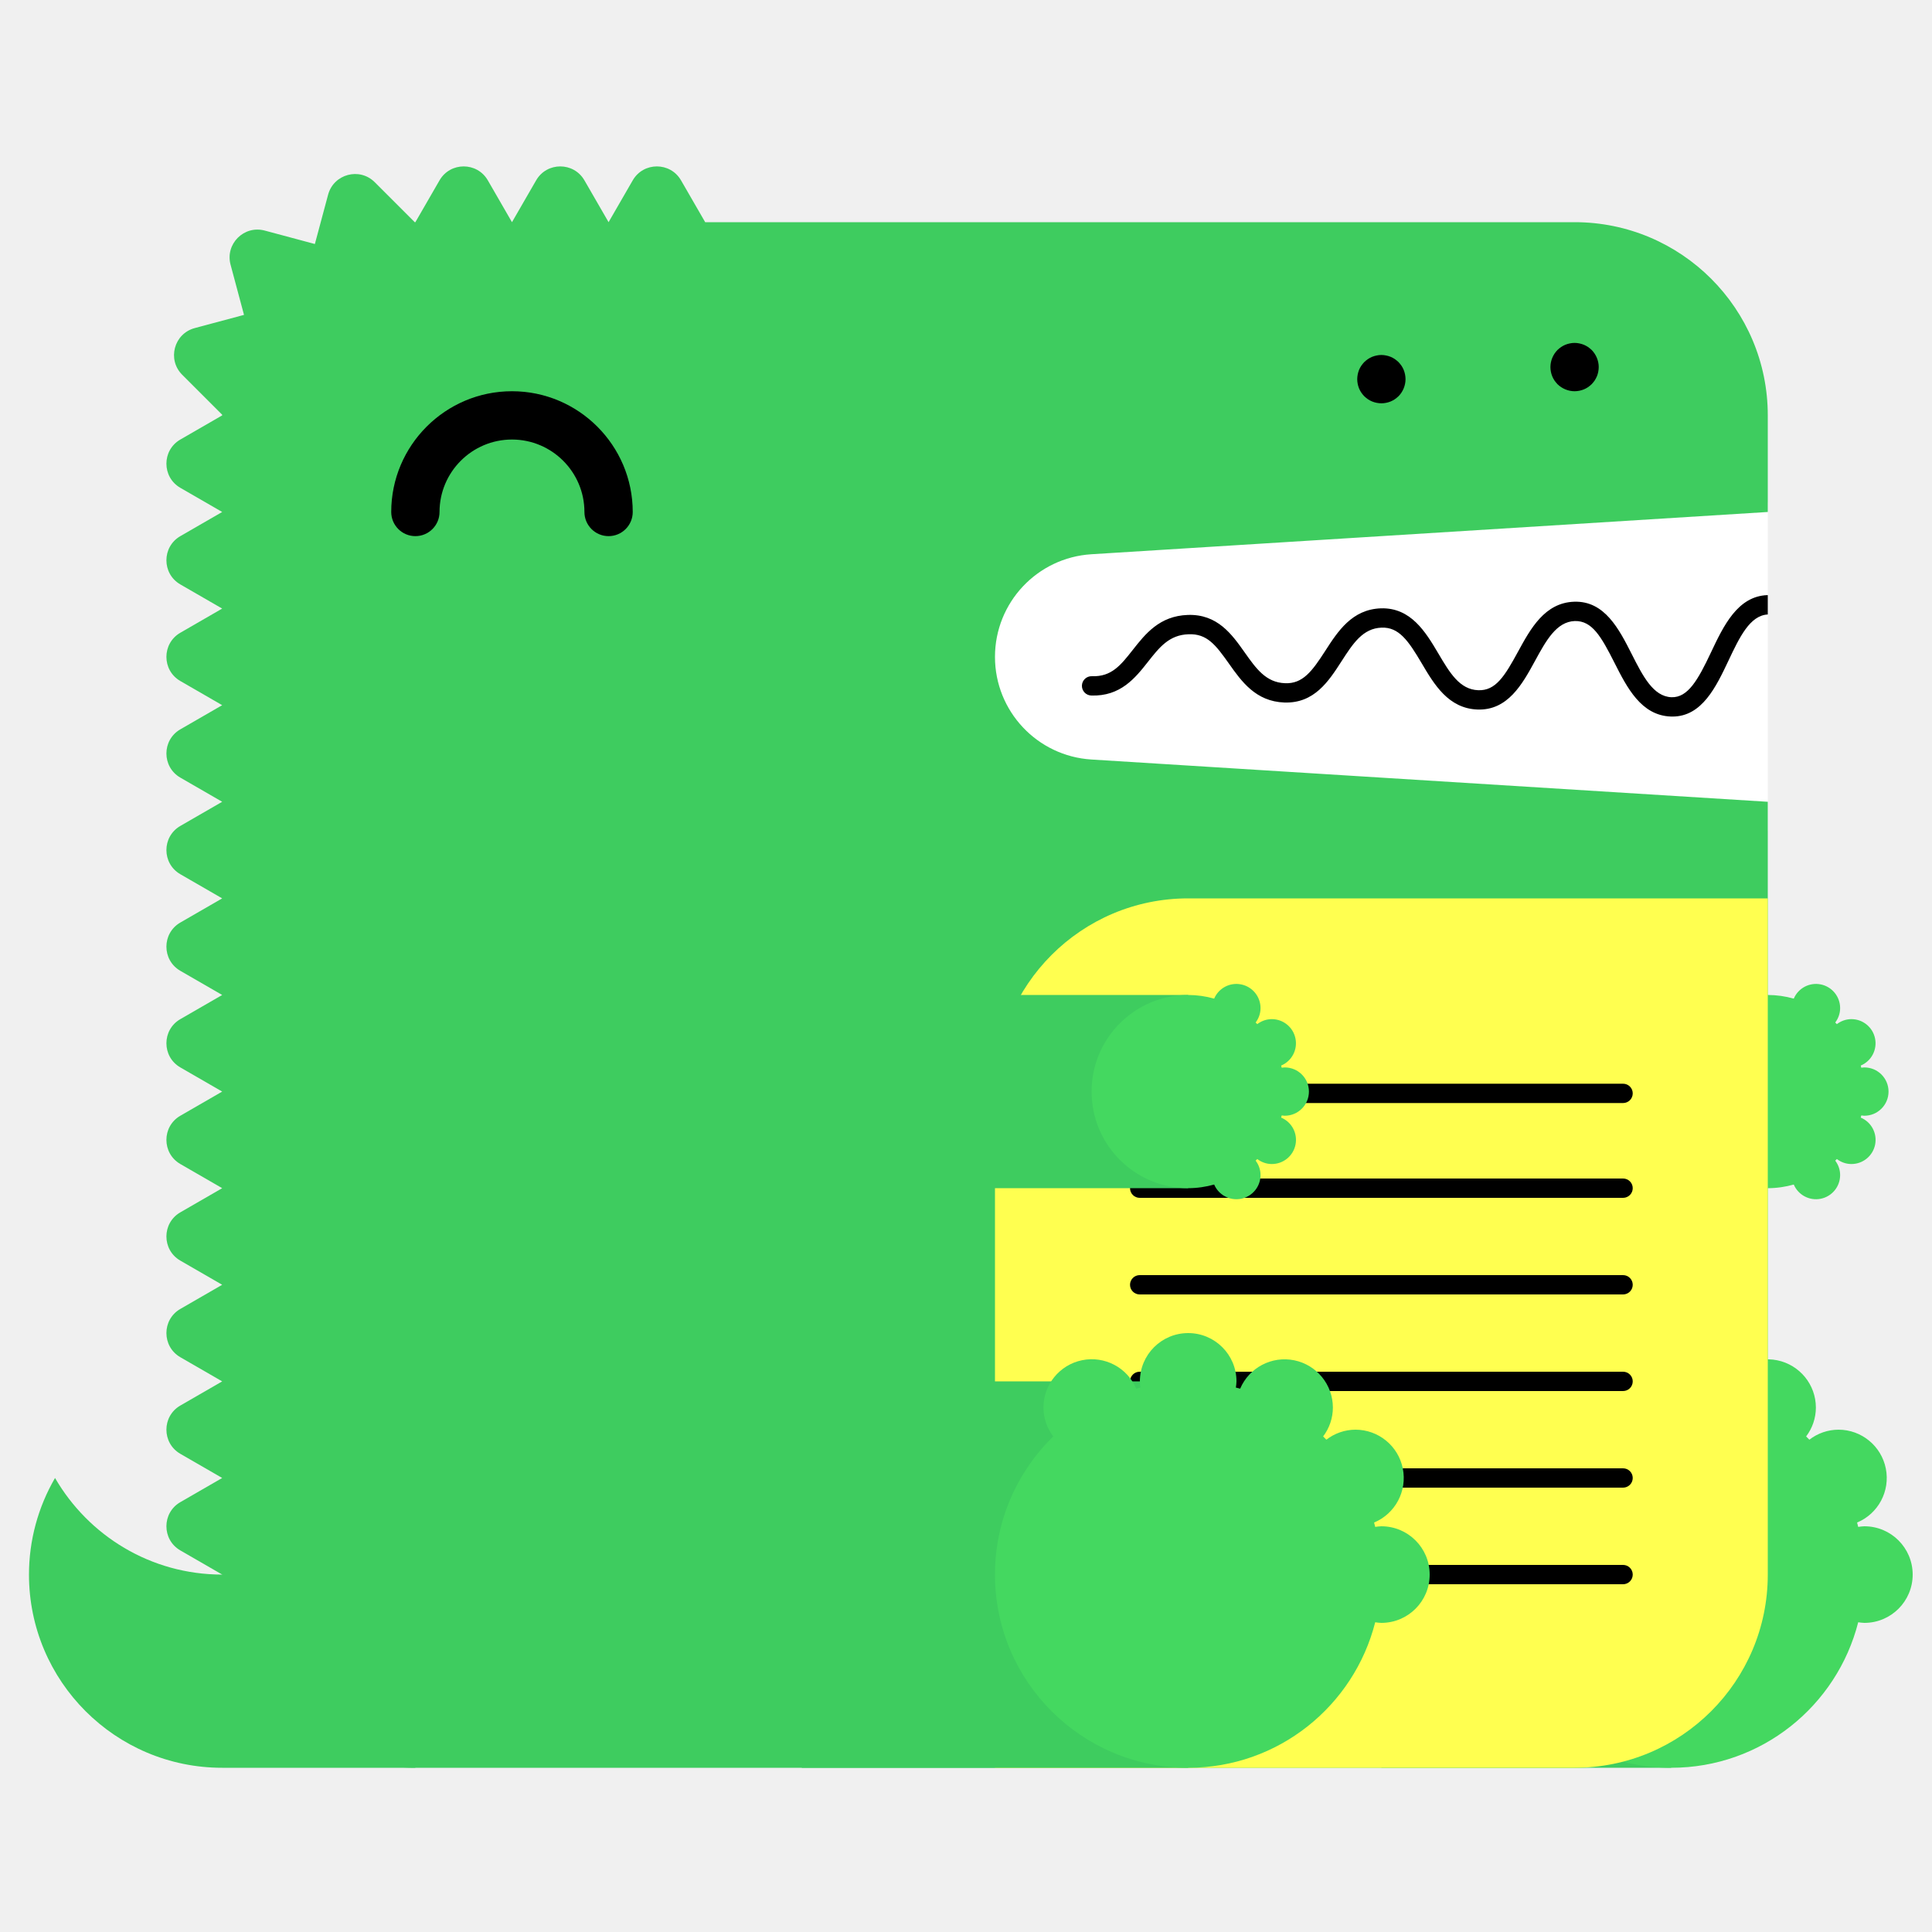
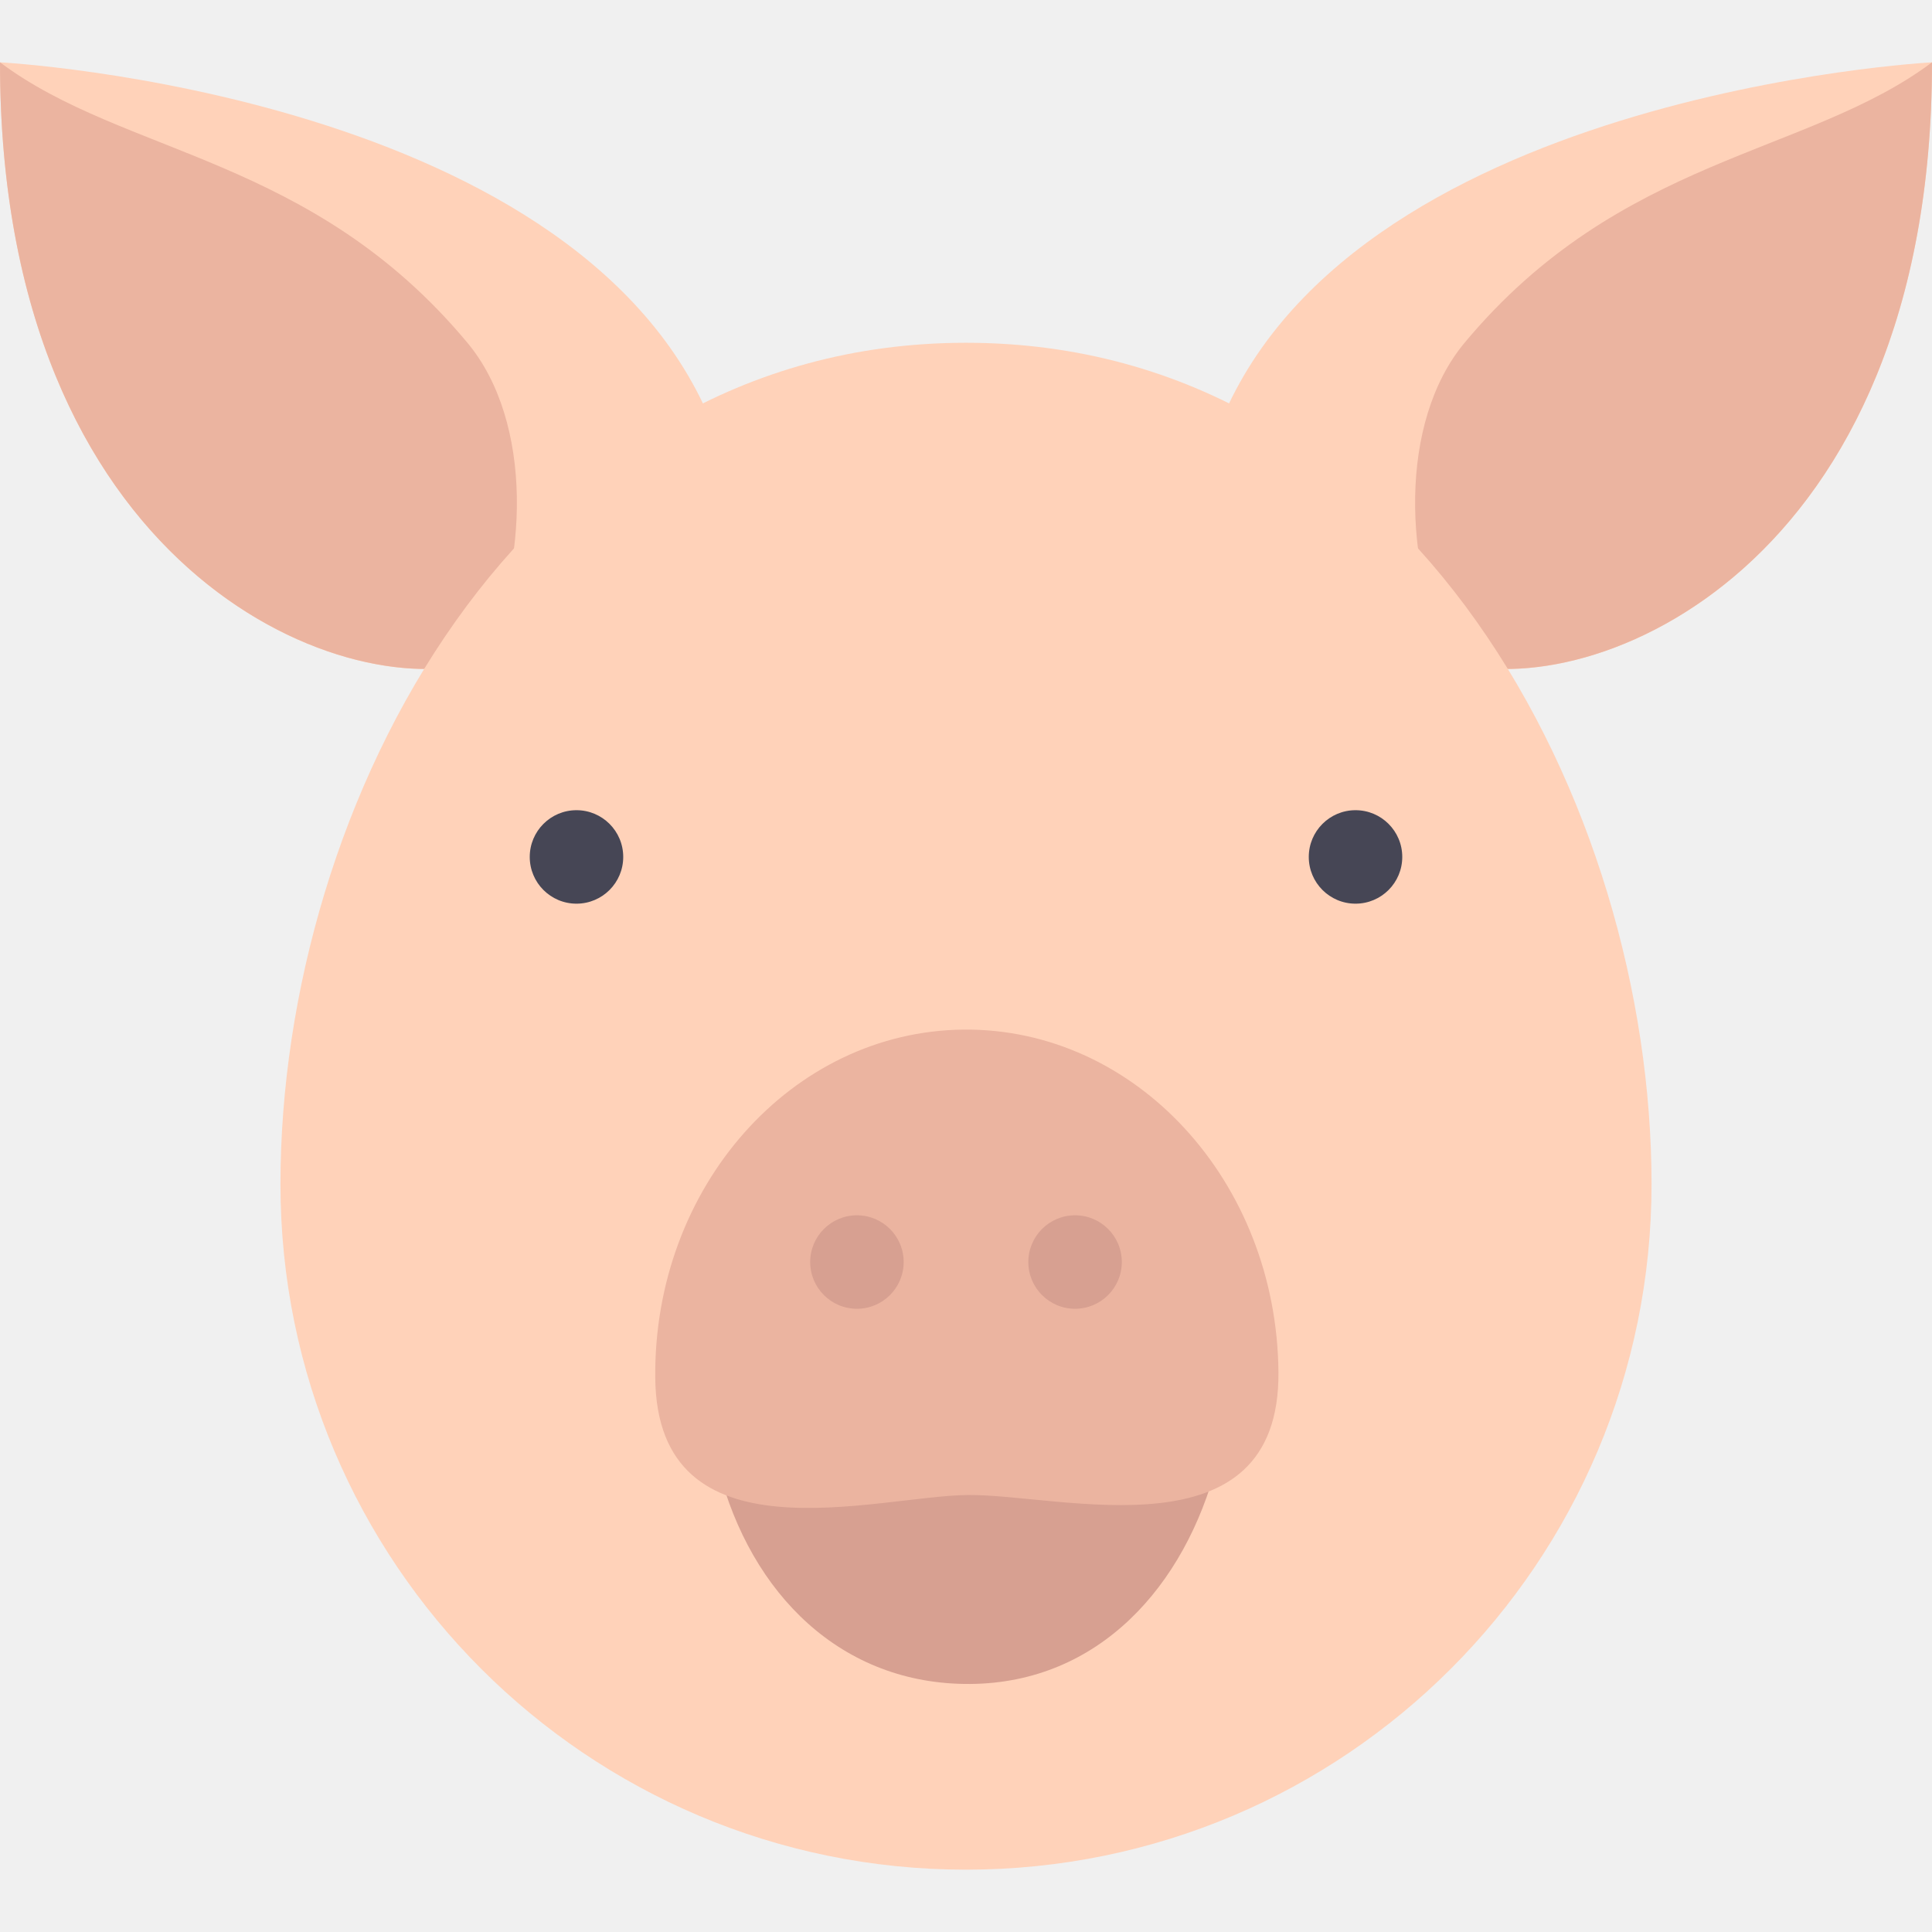
- <svg xmlns="http://www.w3.org/2000/svg" width="200" height="200" viewBox="0 0 200 200">
-   <g fill="none" fill-rule="evenodd">
-     <path fill="#FFF" d="M99 52h84v34H99z" />
-     <path d="M23 163c-7.398 0-13.843-4.027-17.303-10A19.886 19.886 0 0 0 3 163c0 11.046 8.954 20 20 20h20v-20H23z" fill="#3ECC5F" />
-     <path d="M112.98 57.376L183 53V43c0-11.046-8.954-20-20-20H73l-2.5-4.33c-1.112-1.925-3.889-1.925-5 0L63 23l-2.5-4.33c-1.111-1.925-3.889-1.925-5 0L53 23l-2.5-4.33c-1.111-1.925-3.889-1.925-5 0L43 23c-.022 0-.042.003-.065.003l-4.142-4.141c-1.57-1.571-4.252-.853-4.828 1.294l-1.369 5.104-5.192-1.392c-2.148-.575-4.111 1.389-3.535 3.536l1.39 5.193-5.102 1.367c-2.148.576-2.867 3.259-1.296 4.83l4.142 4.142c0 .021-.003.042-.003.064l-4.33 2.5c-1.925 1.111-1.925 3.889 0 5L23 53l-4.33 2.5c-1.925 1.111-1.925 3.889 0 5L23 63l-4.33 2.5c-1.925 1.111-1.925 3.889 0 5L23 73l-4.33 2.5c-1.925 1.111-1.925 3.889 0 5L23 83l-4.33 2.5c-1.925 1.111-1.925 3.889 0 5L23 93l-4.33 2.5c-1.925 1.111-1.925 3.889 0 5L23 103l-4.33 2.5c-1.925 1.111-1.925 3.889 0 5L23 113l-4.33 2.5c-1.925 1.111-1.925 3.889 0 5L23 123l-4.33 2.5c-1.925 1.111-1.925 3.889 0 5L23 133l-4.33 2.5c-1.925 1.111-1.925 3.889 0 5L23 143l-4.33 2.5c-1.925 1.111-1.925 3.889 0 5L23 153l-4.33 2.5c-1.925 1.111-1.925 3.889 0 5L23 163c0 11.046 8.954 20 20 20h120c11.046 0 20-8.954 20-20V83l-70.02-4.376A10.645 10.645 0 0 1 103 68c0-5.621 4.37-10.273 9.98-10.624" fill="#3ECC5F" />
-     <path fill="#3ECC5F" d="M143 183h30v-40h-30z" />
-     <path d="M193 158c-.219 0-.428.037-.639.064-.038-.15-.074-.301-.116-.451A5 5 0 0 0 190.32 148a4.96 4.96 0 0 0-3.016 1.036 26.531 26.531 0 0 0-.335-.336 4.955 4.955 0 0 0 1.011-2.987 5 5 0 0 0-9.599-1.959c-.148-.042-.297-.077-.445-.115.027-.211.064-.42.064-.639a5 5 0 0 0-5-5 5 5 0 0 0-5 5c0 .219.037.428.064.639-.148.038-.297.073-.445.115a4.998 4.998 0 0 0-9.599 1.959c0 1.125.384 2.151 1.011 2.987-3.717 3.632-6.031 8.693-6.031 14.3 0 11.046 8.954 20 20 20 9.339 0 17.16-6.41 19.361-15.064.211.027.42.064.639.064a5 5 0 0 0 5-5 5 5 0 0 0-5-5" fill="#44D860" />
-     <path fill="#3ECC5F" d="M153 123h30v-20h-30z" />
-     <path d="M193 115.5a2.5 2.5 0 1 0 0-5c-.109 0-.214.019-.319.032-.02-.075-.037-.15-.058-.225a2.501 2.501 0 0 0-.963-4.807c-.569 0-1.088.197-1.508.518a6.653 6.653 0 0 0-.168-.168c.314-.417.506-.931.506-1.494a2.5 2.5 0 0 0-4.8-.979A9.987 9.987 0 0 0 183 103c-5.522 0-10 4.478-10 10s4.478 10 10 10c.934 0 1.833-.138 2.69-.377a2.5 2.5 0 0 0 4.8-.979c0-.563-.192-1.077-.506-1.494.057-.055.113-.111.168-.168.42.321.939.518 1.508.518a2.5 2.5 0 0 0 .963-4.807c.021-.074.038-.15.058-.225.105.013.21.032.319.032" fill="#44D860" />
-     <path d="M63 55.5a2.5 2.5 0 0 1-2.5-2.5c0-4.136-3.364-7.5-7.5-7.5s-7.5 3.364-7.5 7.5a2.5 2.5 0 1 1-5 0c0-6.893 5.607-12.5 12.5-12.5S65.5 46.107 65.5 53a2.5 2.5 0 0 1-2.5 2.5" fill="#000" />
-     <path d="M103 183h60c11.046 0 20-8.954 20-20V93h-60c-11.046 0-20 8.954-20 20v70z" fill="#FFFF50" />
-     <path d="M168.02 124h-50.04a1 1 0 1 1 0-2h50.04a1 1 0 1 1 0 2m0 20h-50.04a1 1 0 1 1 0-2h50.04a1 1 0 1 1 0 2m0 20h-50.04a1 1 0 1 1 0-2h50.04a1 1 0 1 1 0 2m0-49.814h-50.04a1 1 0 1 1 0-2h50.04a1 1 0 1 1 0 2m0 19.814h-50.04a1 1 0 1 1 0-2h50.04a1 1 0 1 1 0 2m0 20h-50.04a1 1 0 1 1 0-2h50.04a1 1 0 1 1 0 2M183 61.611c-.012 0-.022-.006-.034-.005-3.09.105-4.552 3.196-5.842 5.923-1.346 2.85-2.387 4.703-4.093 4.647-1.889-.068-2.969-2.202-4.113-4.46-1.314-2.594-2.814-5.536-5.963-5.426-3.046.104-4.513 2.794-5.807 5.167-1.377 2.528-2.314 4.065-4.121 3.994-1.927-.07-2.951-1.805-4.136-3.813-1.321-2.236-2.848-4.75-5.936-4.664-2.994.103-4.465 2.385-5.763 4.4-1.373 2.13-2.335 3.428-4.165 3.351-1.973-.07-2.992-1.51-4.171-3.177-1.324-1.873-2.816-3.993-5.895-3.89-2.928.1-4.399 1.97-5.696 3.618-1.232 1.564-2.194 2.802-4.229 2.724a1 1 0 0 0-.072 2c3.017.101 4.545-1.8 5.872-3.487 1.177-1.496 2.193-2.787 4.193-2.855 1.926-.082 2.829 1.115 4.195 3.045 1.297 1.834 2.769 3.914 5.731 4.021 3.103.104 4.596-2.215 5.918-4.267 1.182-1.834 2.202-3.417 4.15-3.484 1.793-.067 2.769 1.35 4.145 3.681 1.297 2.197 2.766 4.686 5.787 4.796 3.125.108 4.634-2.62 5.949-5.035 1.139-2.088 2.214-4.06 4.119-4.126 1.793-.042 2.728 1.595 4.111 4.33 1.292 2.553 2.757 5.445 5.825 5.556l.169.003c3.064 0 4.518-3.075 5.805-5.794 1.139-2.41 2.217-4.68 4.067-4.773v-2z" fill="#000" />
-     <path fill="#3ECC5F" d="M83 183h40v-40H83z" />
-     <path d="M143 158c-.219 0-.428.037-.639.064-.038-.15-.074-.301-.116-.451A5 5 0 0 0 140.32 148a4.96 4.96 0 0 0-3.016 1.036 26.531 26.531 0 0 0-.335-.336 4.955 4.955 0 0 0 1.011-2.987 5 5 0 0 0-9.599-1.959c-.148-.042-.297-.077-.445-.115.027-.211.064-.42.064-.639a5 5 0 0 0-5-5 5 5 0 0 0-5 5c0 .219.037.428.064.639-.148.038-.297.073-.445.115a4.998 4.998 0 0 0-9.599 1.959c0 1.125.384 2.151 1.011 2.987-3.717 3.632-6.031 8.693-6.031 14.3 0 11.046 8.954 20 20 20 9.339 0 17.16-6.41 19.361-15.064.211.027.42.064.639.064a5 5 0 0 0 5-5 5 5 0 0 0-5-5" fill="#44D860" />
-     <path fill="#3ECC5F" d="M83 123h40v-20H83z" />
-     <path d="M133 115.5a2.5 2.5 0 1 0 0-5c-.109 0-.214.019-.319.032-.02-.075-.037-.15-.058-.225a2.501 2.501 0 0 0-.963-4.807c-.569 0-1.088.197-1.508.518a6.653 6.653 0 0 0-.168-.168c.314-.417.506-.931.506-1.494a2.5 2.5 0 0 0-4.8-.979A9.987 9.987 0 0 0 123 103c-5.522 0-10 4.478-10 10s4.478 10 10 10c.934 0 1.833-.138 2.69-.377a2.5 2.5 0 0 0 4.8-.979c0-.563-.192-1.077-.506-1.494.057-.055.113-.111.168-.168.42.321.939.518 1.508.518a2.5 2.5 0 0 0 .963-4.807c.021-.074.038-.15.058-.225.105.013.21.032.319.032" fill="#44D860" />
-     <path d="M143 41.75c-.16 0-.33-.02-.49-.05a2.52 2.52 0 0 1-.47-.14c-.15-.06-.29-.14-.431-.23-.13-.09-.259-.2-.38-.31-.109-.12-.219-.24-.309-.38s-.17-.28-.231-.43a2.619 2.619 0 0 1-.189-.96c0-.16.02-.33.05-.49.03-.16.08-.31.139-.47.061-.15.141-.29.231-.43.09-.13.2-.26.309-.38.121-.11.25-.22.38-.31.141-.09.281-.17.431-.23.149-.06.31-.11.47-.14.32-.07.65-.07.98 0 .159.03.32.08.47.14.149.06.29.14.43.23.13.09.259.2.38.31.11.12.22.25.31.38.09.14.17.28.23.43.06.16.11.31.14.47.029.16.05.33.05.49 0 .66-.271 1.31-.73 1.77-.121.11-.25.22-.38.31-.14.09-.281.17-.43.23a2.565 2.565 0 0 1-.96.19m20-1.25c-.66 0-1.3-.27-1.771-.73a3.802 3.802 0 0 1-.309-.38c-.09-.14-.17-.28-.231-.43a2.619 2.619 0 0 1-.189-.96c0-.66.27-1.3.729-1.77.121-.11.25-.22.38-.31.141-.09.281-.17.431-.23.149-.06.31-.11.47-.14.32-.07.66-.07.98 0 .159.03.32.08.47.14.149.06.29.14.43.23.13.09.259.2.38.31.459.47.73 1.11.73 1.77 0 .16-.021.33-.05.49-.03.16-.08.32-.14.47-.07.15-.14.29-.23.43-.09.13-.2.26-.31.38-.121.11-.25.22-.38.31-.14.09-.281.17-.43.23a2.565 2.565 0 0 1-.96.19" fill="#000" />
+ <svg xmlns="http://www.w3.org/2000/svg" height="800px" width="800px" version="1.1" id="Layer_1" viewBox="0 0 512.001 512.001" xml:space="preserve">
+   <path style="fill:#FFD2B9;" d="M0,16.516c0,140.387,99.097,173.42,132.129,156.904l57.807-57.807C156.904,24.774,0,16.516,0,16.516z  " />
+   <path style="fill:#EBB4A0;" d="M127.341,175.275c12.762-25.028,14.067-63.393-3.469-84.436C82.581,41.29,33.032,41.29,0,16.516  C0,150.706,90.499,186.772,127.341,175.275z" />
+   <path style="fill:#FFD2B9;" d="M512,16.516c0,140.387-99.097,173.42-132.129,156.904l-57.807-57.807  C355.098,24.774,512,16.516,512,16.516z" />
+   <path style="fill:#EBB4A0;" d="M384.659,175.275c-12.762-25.028-14.066-63.393,3.47-84.436  c41.29-49.548,90.839-49.548,123.871-74.323C512,150.706,421.501,186.772,384.659,175.275z" />
+   <path style="fill:#FFD2B9;" d="M437.678,313.807c0,100.338-81.34,181.678-181.678,181.678S74.323,414.145,74.323,313.807  S137.42,90.839,256.001,90.839S437.678,213.469,437.678,313.807z" />
+   <path style="fill:#D7A091;" d="M190.382,389.064c8.563,33.472,32.694,57.453,66.715,57.204c34.022-0.249,56.931-25.81,65.409-58.405  L190.382,389.064z" />
+   <path style="fill:#EBB4A0;" d="M338.802,363.591c0.45,49.47-57.514,32.376-82.288,32.601c-24.257,0.221-82.417,18.37-82.867-31.1  c-0.459-50.526,36.139-91.822,81.746-92.236S338.343,313.065,338.802,363.591z" />
+   <g>
+     <circle style="fill:#464655;" cx="152.775" cy="227.097" r="12.387" />
+     <circle style="fill:#464655;" cx="359.227" cy="227.097" r="12.387" />
+   </g>
+   <g>
+     <circle style="fill:#D7A091;" cx="227.097" cy="334.452" r="12.387" />
+     <circle style="fill:#D7A091;" cx="284.904" cy="334.452" r="12.387" />
  </g>
</svg>
